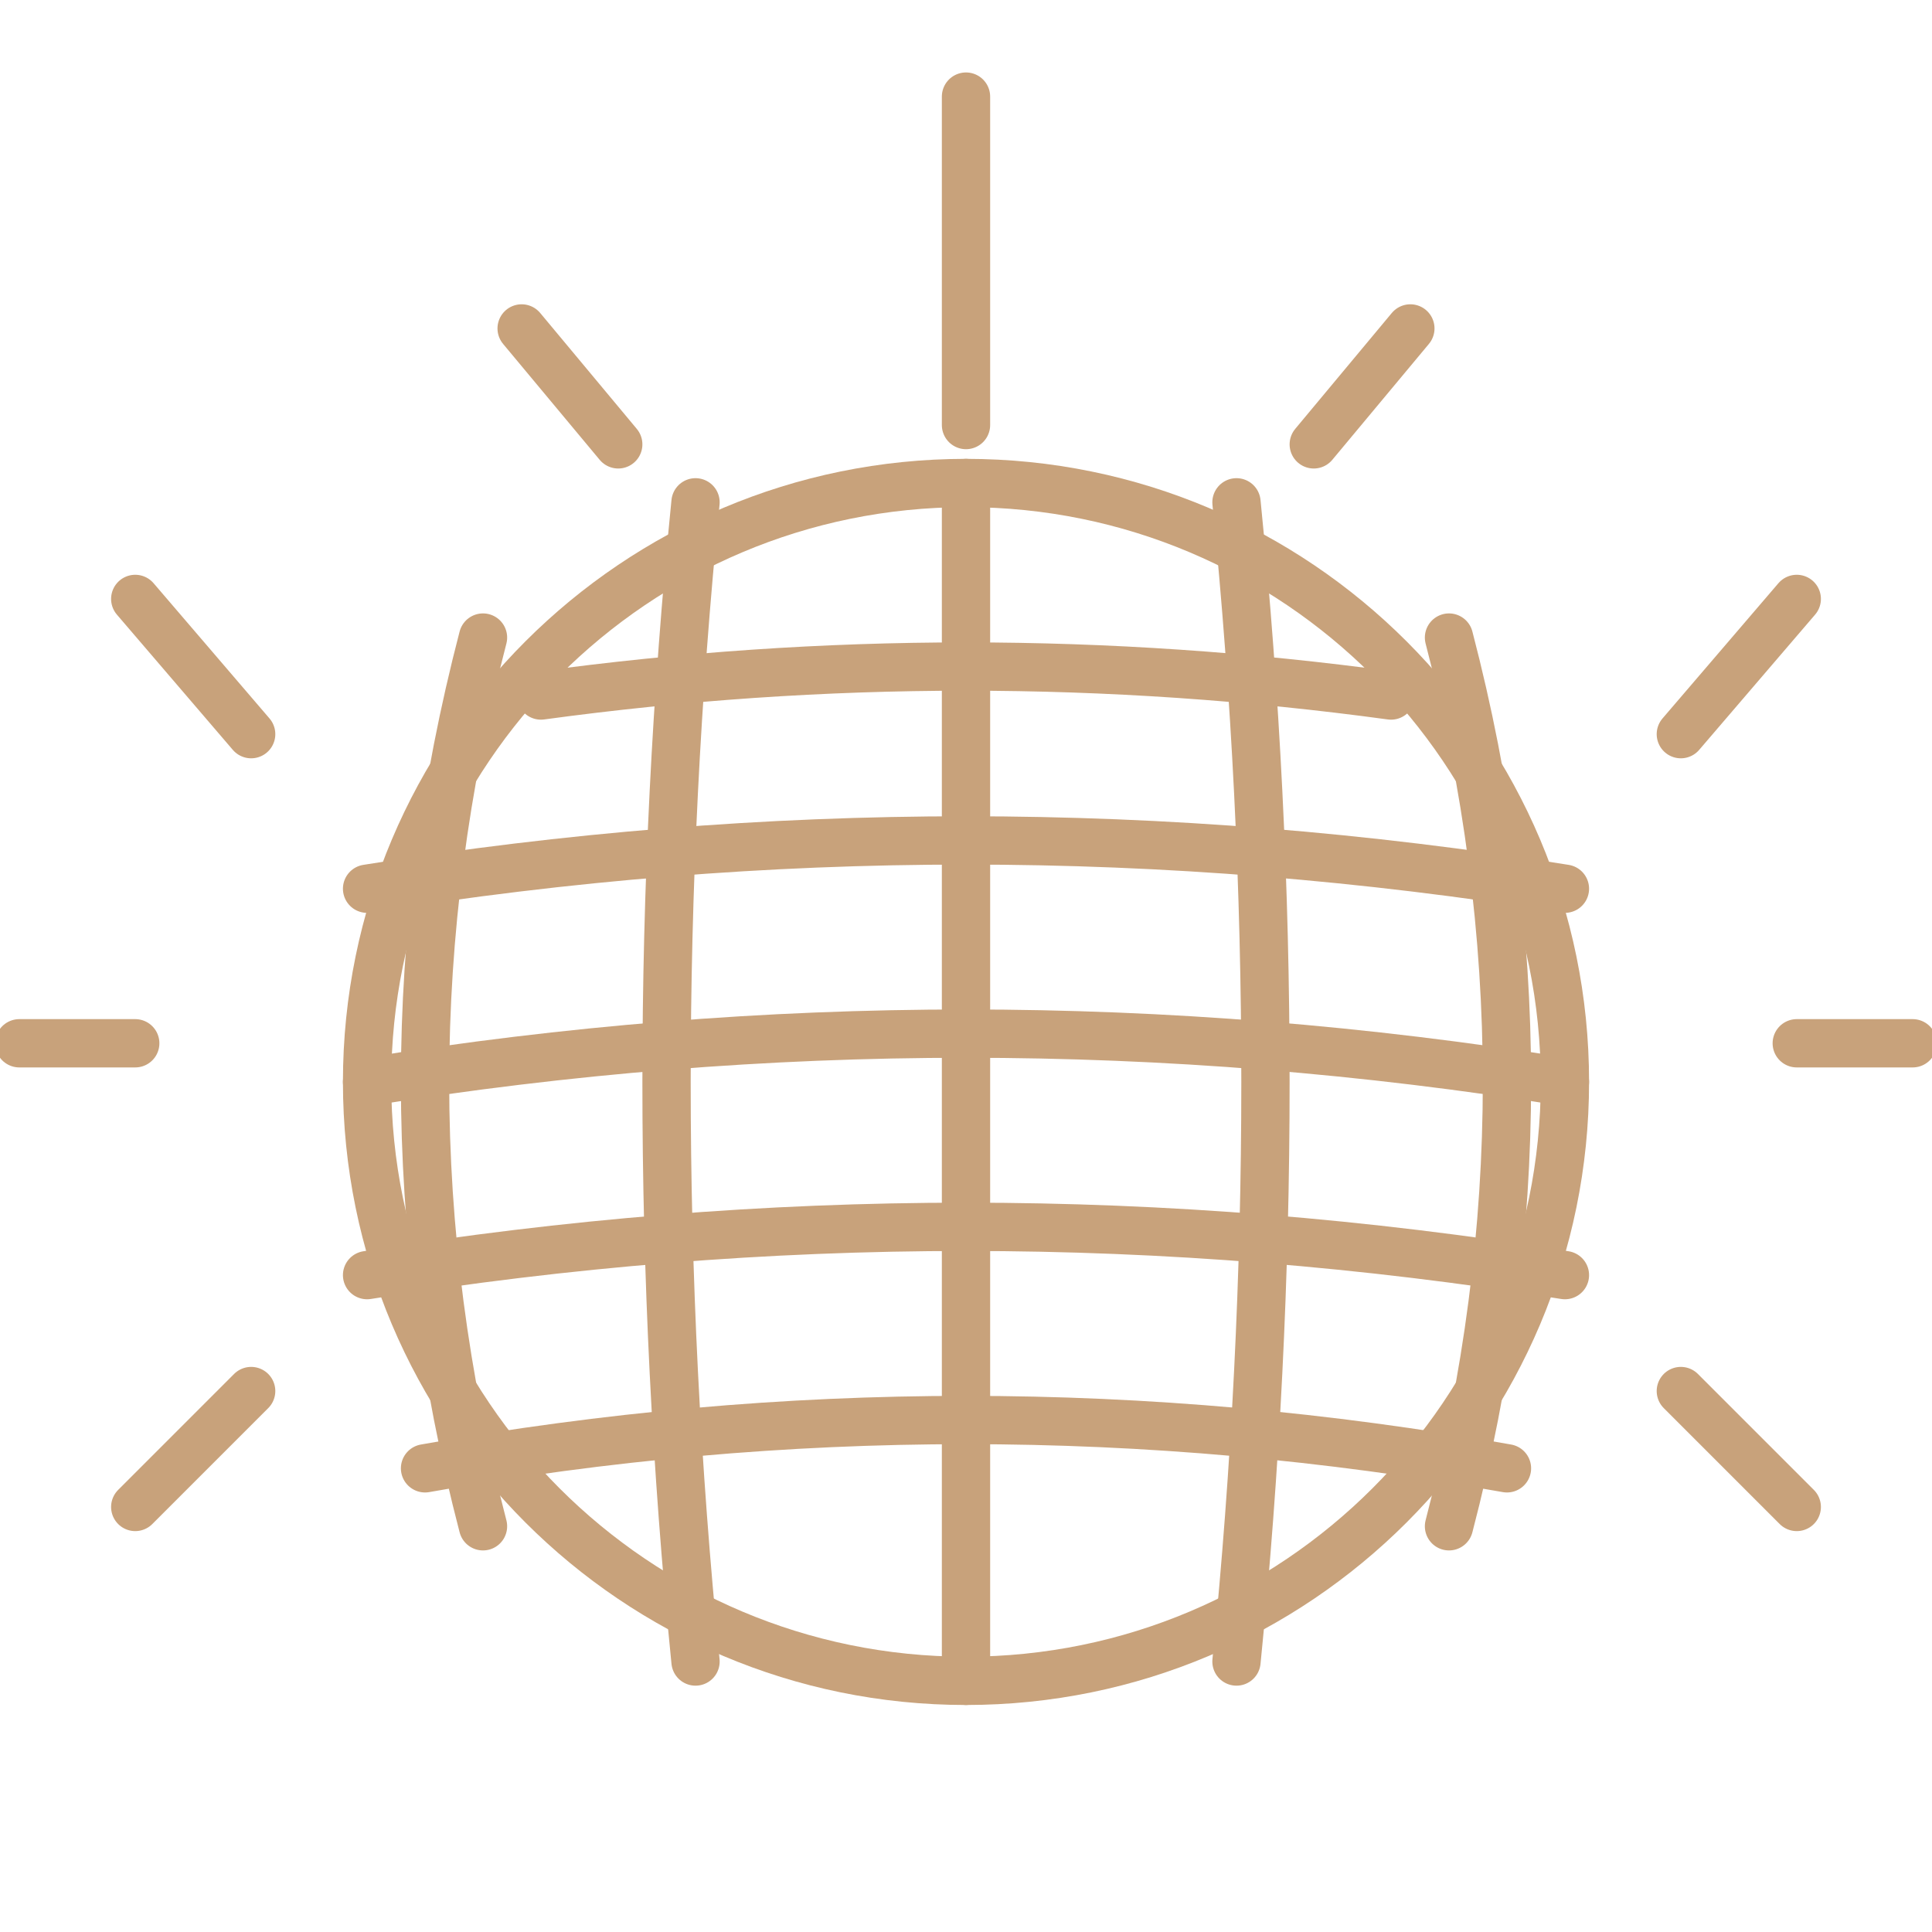
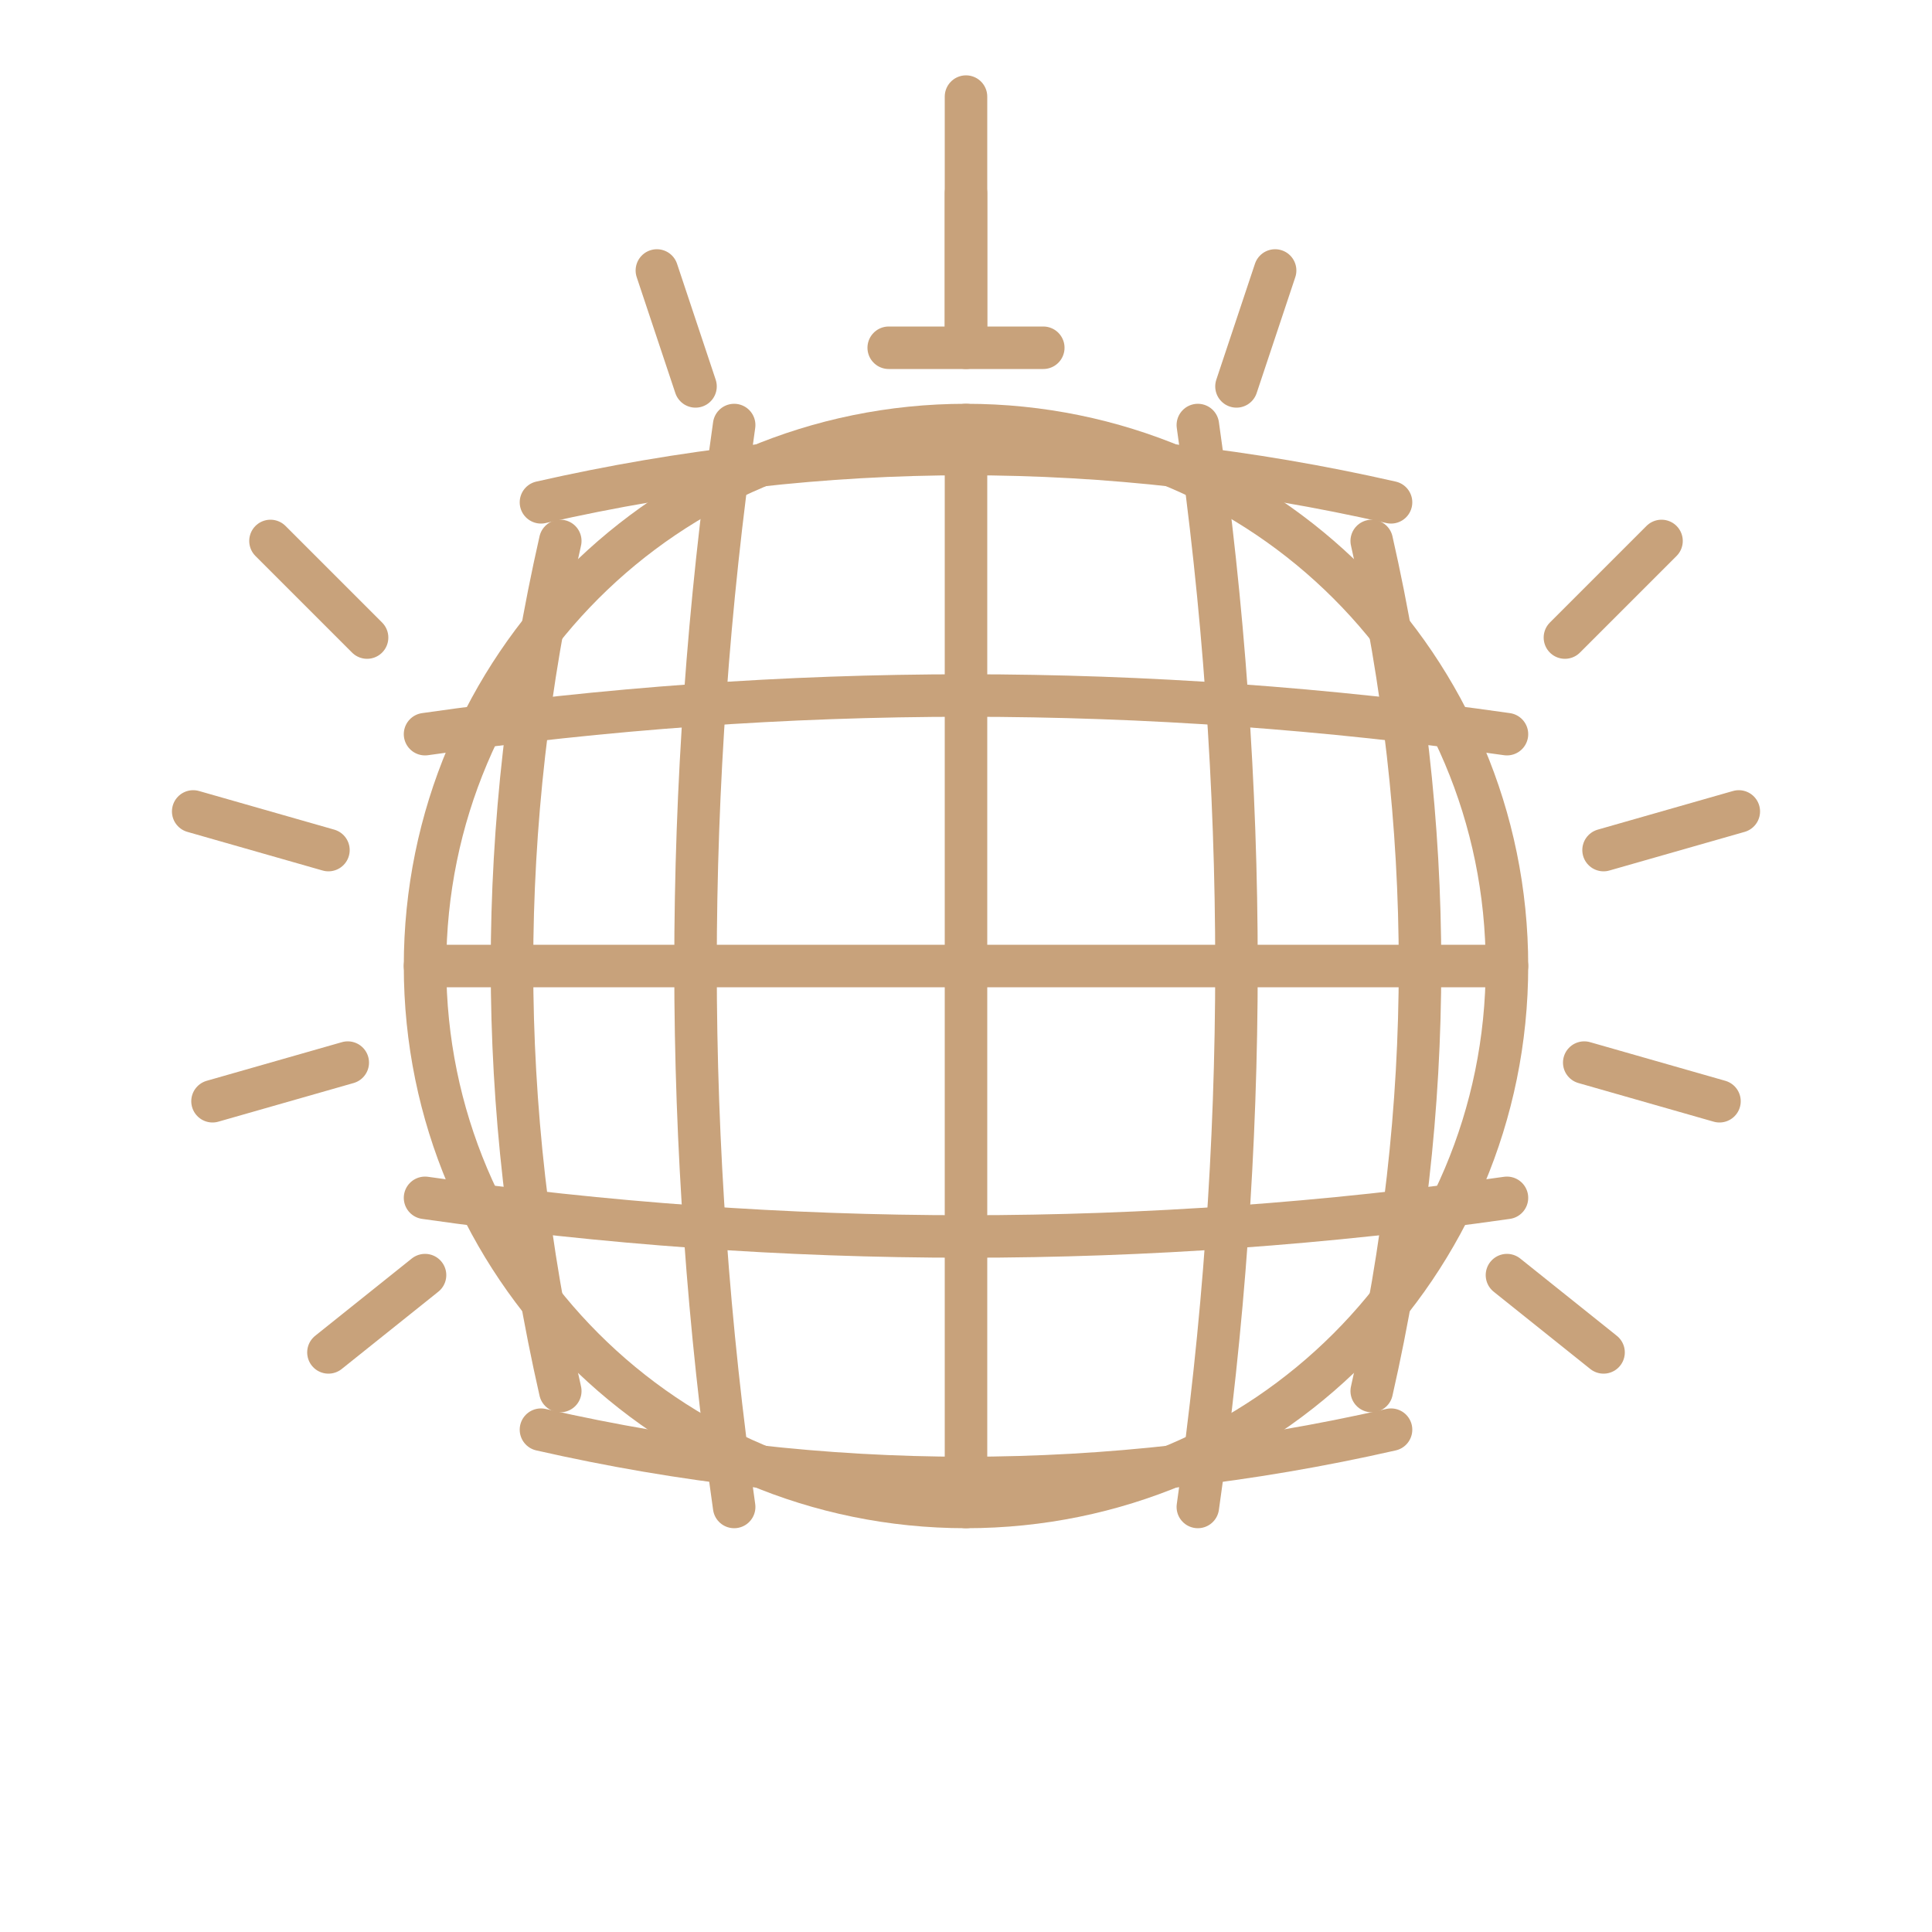
- <svg xmlns="http://www.w3.org/2000/svg" viewBox="0 0 100 100" fill="none">
-   <g stroke="#c8a27b" stroke-width="2.5" stroke-linecap="round" stroke-linejoin="round">
-     <line x1="50" y1="5" x2="50" y2="22" />
-     <circle cx="50" cy="56" r="31" />
-     <path d="M19 46 Q50 41 81 46" />
-     <path d="M19 56 Q50 51 81 56" />
-     <path d="M19 66 Q50 61 81 66" />
-     <path d="M22 76 Q50 71 78 76" />
-     <path d="M28 36 Q50 33 72 36" />
-     <line x1="50" y1="25" x2="50" y2="87" />
-     <path d="M36 26 Q33 56 36 86" />
-     <path d="M64 26 Q67 56 64 86" />
-     <path d="M25 33 Q19 56 25 79" />
-     <path d="M75 33 Q81 56 75 79" />
-     <line x1="13" y1="38" x2="7" y2="31" />
-     <line x1="7" y1="54" x2="1" y2="54" />
-     <line x1="13" y1="72" x2="7" y2="78" />
-     <line x1="87" y1="38" x2="93" y2="31" />
-     <line x1="93" y1="54" x2="99" y2="54" />
-     <line x1="87" y1="72" x2="93" y2="78" />
-     <line x1="32" y1="23" x2="27" y2="17" />
-     <line x1="68" y1="23" x2="73" y2="17" />
-   </g>
+ <svg xmlns="http://www.w3.org/2000/svg" viewBox="0 0 100 100" fill="none" stroke="#c8a27b" stroke-width="2.2" stroke-linecap="round" stroke-linejoin="round">
+   <line x1="50" y1="5" x2="50" y2="18" />
+   <path d="M46 18 L54 18" />
+   <circle cx="50" cy="50" r="28" />
+   <path d="M22 38 Q50 34 78 38" />
+   <path d="M22 50 L78 50" />
+   <path d="M22 62 Q50 66 78 62" />
+   <path d="M28 74 Q50 79 72 74" />
+   <path d="M28 26 Q50 21 72 26" />
+   <path d="M50 22 L50 78" />
+   <path d="M38 22 Q34 50 38 78" />
+   <path d="M62 22 Q66 50 62 78" />
+   <path d="M29 28 Q24 50 29 72" />
+   <path d="M71 28 Q76 50 71 72" />
+   <line x1="14" y1="28" x2="19" y2="33" />
+   <line x1="10" y1="42" x2="17" y2="44" />
+   <line x1="11" y1="57" x2="18" y2="55" />
+   <line x1="17" y1="70" x2="22" y2="66" />
+   <line x1="86" y1="28" x2="81" y2="33" />
+   <line x1="90" y1="42" x2="83" y2="44" />
+   <line x1="89" y1="57" x2="82" y2="55" />
+   <line x1="83" y1="70" x2="78" y2="66" />
+   <line x1="34" y1="14" x2="36" y2="20" />
+   <line x1="50" y1="10" x2="50" y2="17" />
+   <line x1="66" y1="14" x2="64" y2="20" />
</svg>
